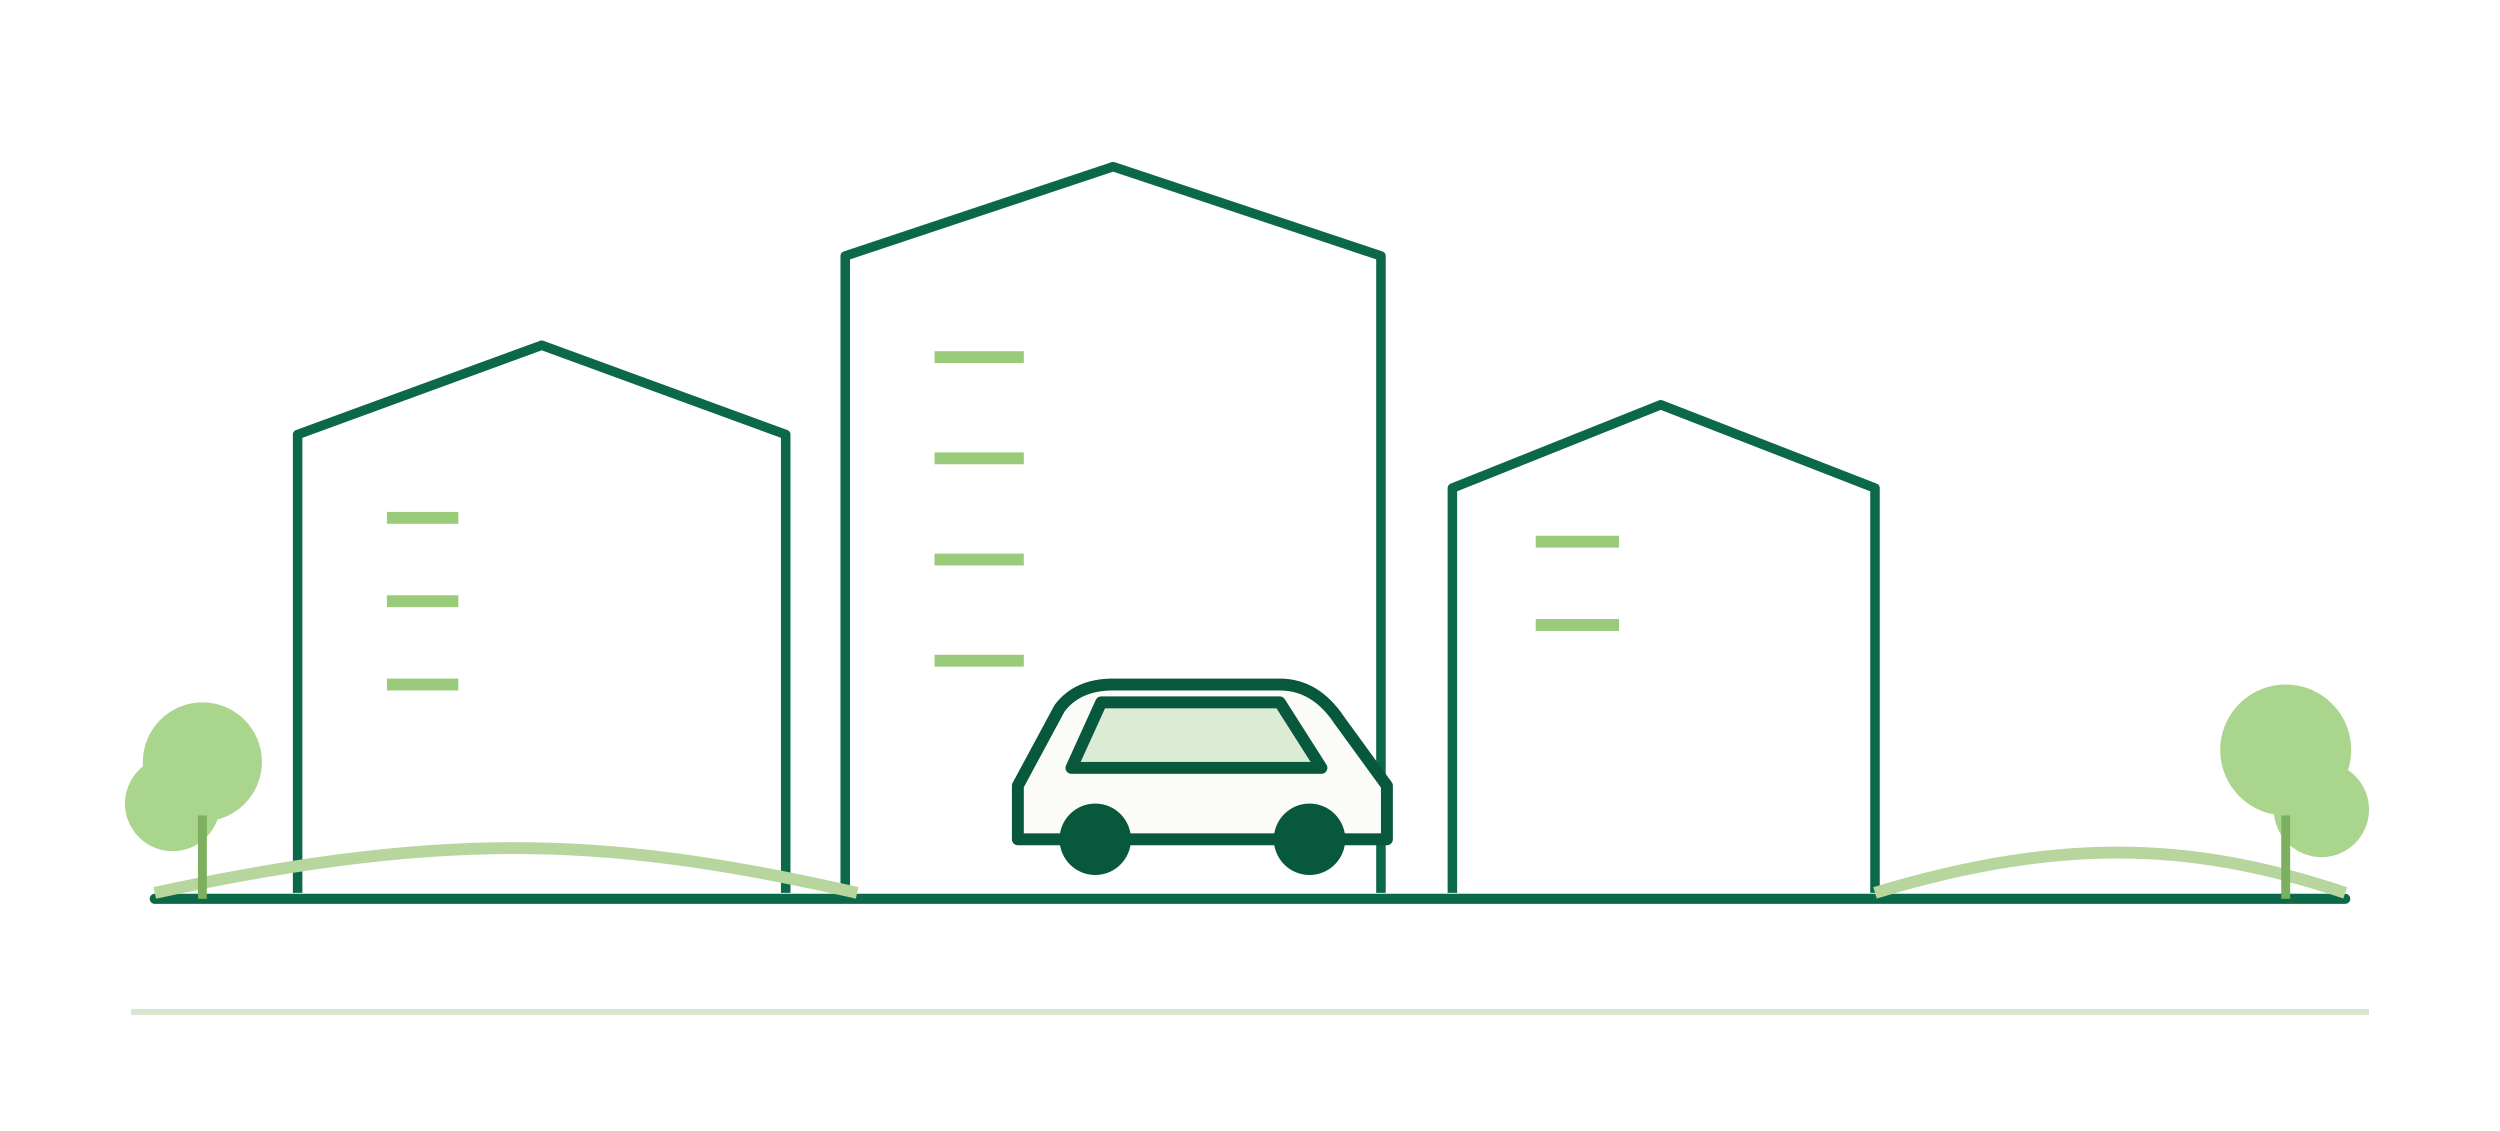
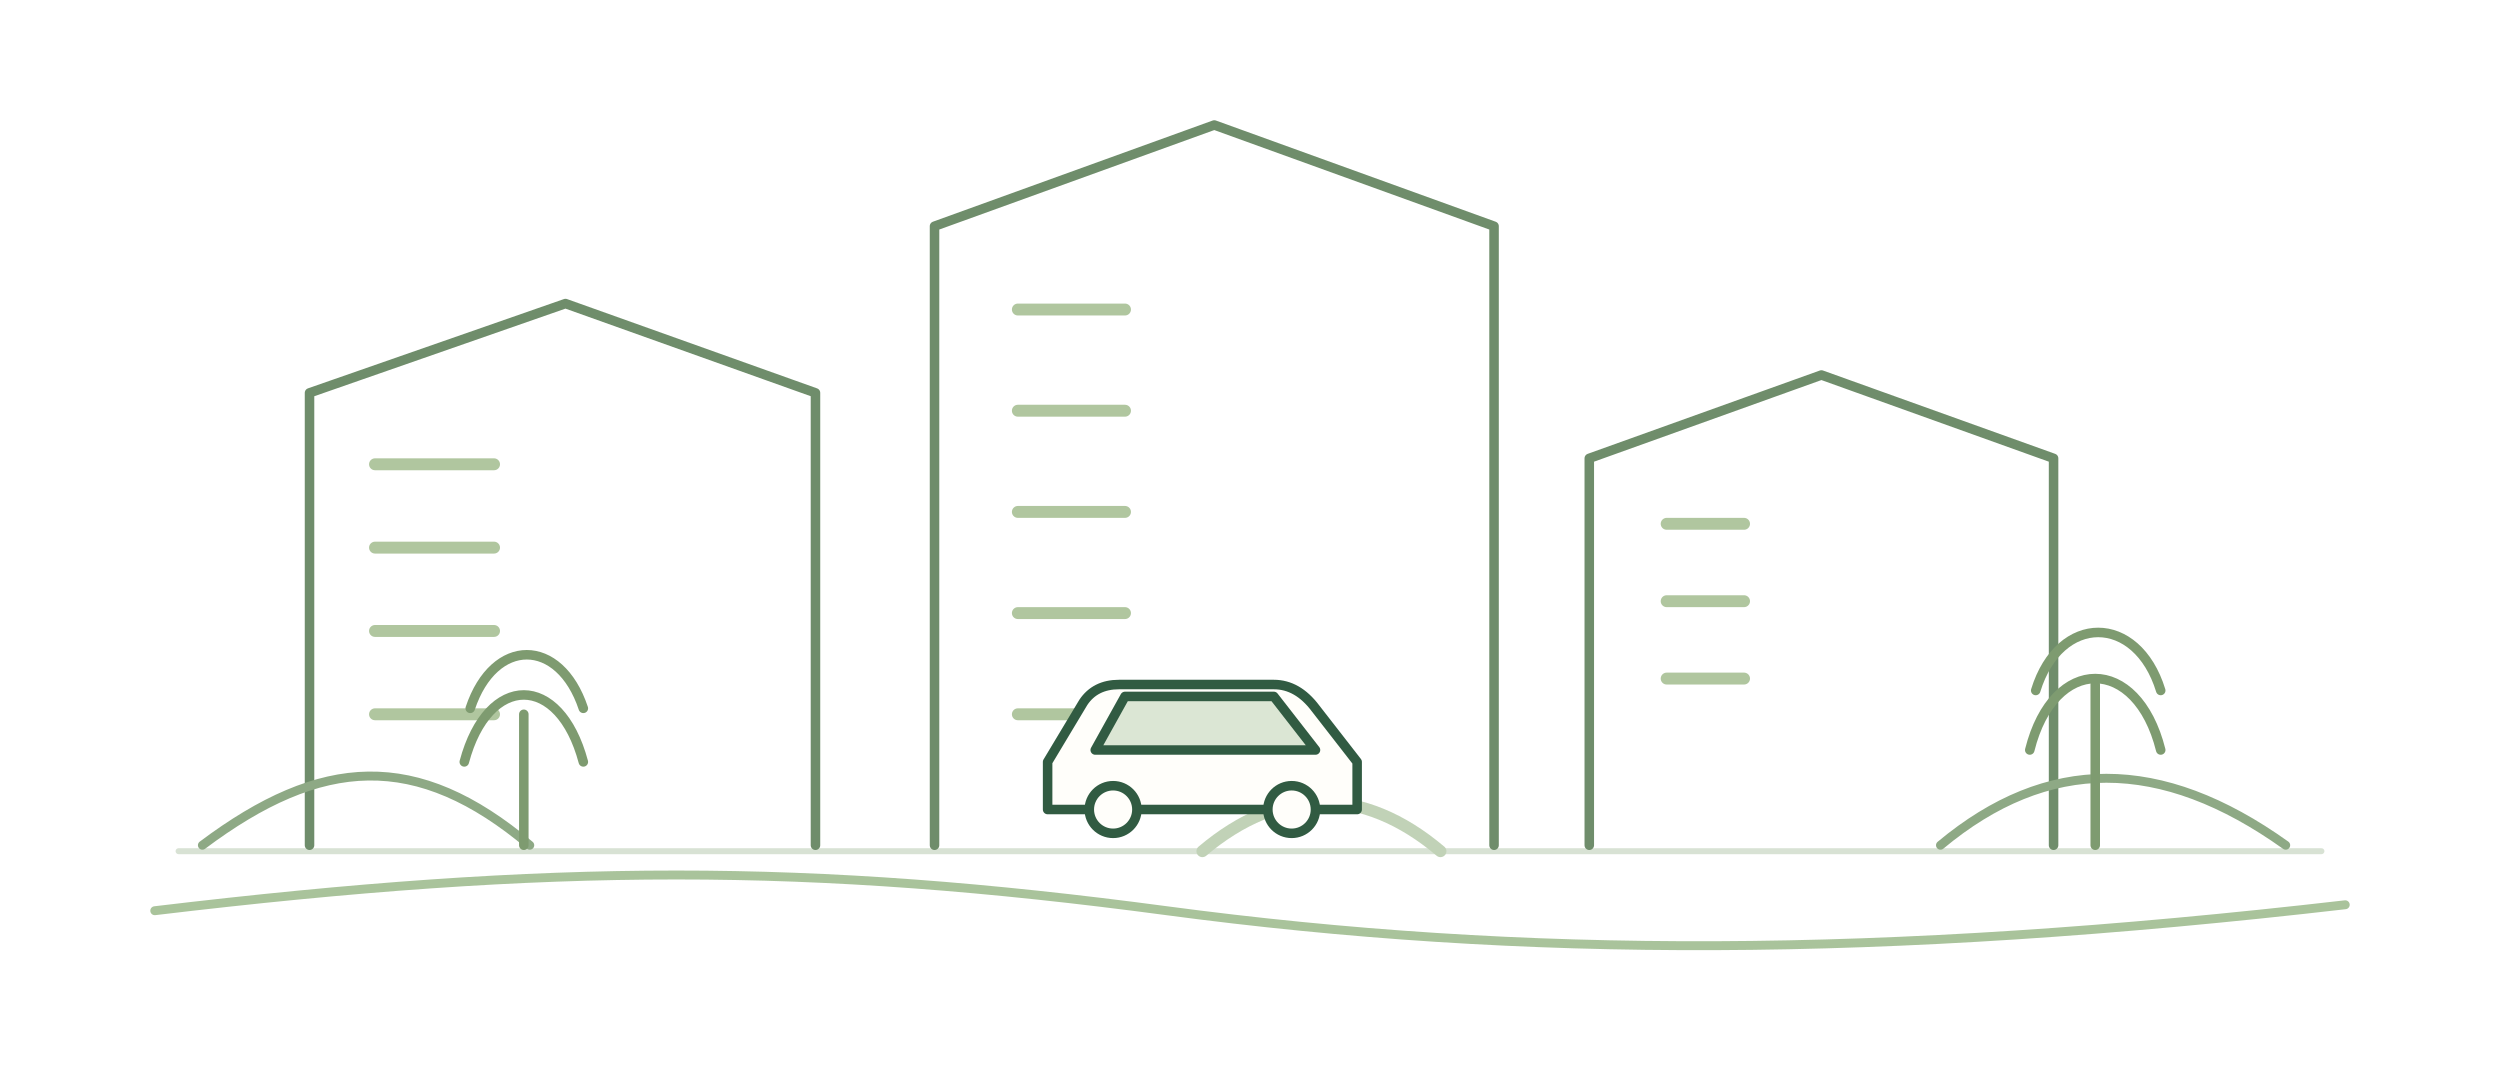
- <svg xmlns="http://www.w3.org/2000/svg" viewBox="0 0 420 190" fill="none">
-   <path d="M26 151 H394" stroke="#0b6848" stroke-width="1.7" stroke-linecap="round" />
-   <path d="M50 150 V73 L91 58 L132 73 V150 M142 150 V43 L187 28 L232 43 V150 M244 150 V82 L279 68 L315 82 V150" stroke="#0b6848" stroke-width="1.6" stroke-linejoin="round" />
-   <path d="M65 87 H77 M65 101 H77 M65 115 H77 M157 60 H172 M157 77 H172 M157 94 H172 M157 111 H172 M258 91 H272 M258 105 H272" stroke="#9acb7a" stroke-width="2" />
-   <path d="M26 150 C77 139 104 141 144 150 M315 150 C348 140 370 142 394 150" stroke="#b6d69e" stroke-width="2" />
-   <g transform="translate(171 111)" stroke="#07583d" stroke-width="2" stroke-linejoin="round">
-     <path d="M0 21 L7 8 Q10 4 16 4 H44 Q50 4 54 10 L62 21 V30 H0Z" fill="#fbfcf8" />
-     <path d="M14 7 L9 18 H51 L44 7Z" fill="#dcebd4" />
-     <circle cx="13" cy="30" r="5" fill="#07583d" />
-     <circle cx="49" cy="30" r="5" fill="#07583d" />
+ <svg xmlns="http://www.w3.org/2000/svg" viewBox="0 0 420 180" fill="none">
+   <g stroke-linecap="round" stroke-linejoin="round">
+     <path d="M30 143h360" stroke="#d8e2d4" />
+     <path d="M52 142V66l43-15 42 15v76M157 142V38l47-17 47 17v104M267 142V77l39-14 39 14v65" stroke="#6f8d6b" stroke-width="1.6" />
+     <path d="M63 78h20m-20 14h20m-20 14h20m-20 14h20M171 52h18m-18 17h18m-18 17h18m-18 17h18m-18 17h18M280 88h13m-13 13h13m-13 13h13" stroke="#b0c69f" stroke-width="2" />
+     <path d="M34 142c20-15 36-16 55 0m237 0c18-15 37-15 58 0" stroke="#8ea985" stroke-width="1.5" />
+     <path d="M26 153c67-8 110-8 170 0 60 8 120 8 198-1" stroke="#a9c39b" stroke-width="1.5" />
+     <path d="M88 142v-22m-10 8c4-15 16-15 20 0m-19-9c4-12 15-12 19 0M352 142v-27m-11 11c4-16 18-16 22 0m-21-10c4-13 17-13 21 0" stroke="#7e9b70" stroke-width="1.6" />
+     <path d="M202 143c13-11 27-11 40 0" stroke="#c1d2b7" stroke-width="2" />
  </g>
-   <path d="M22 170 H398" stroke="#d8e7d0" stroke-width="1" />
-   <g fill="#a9d58c">
-     <circle cx="34" cy="128" r="10" />
-     <circle cx="29" cy="135" r="8" />
-     <circle cx="384" cy="126" r="11" />
-     <circle cx="390" cy="136" r="8" />
-   </g>
-   <g stroke="#7caf5e" stroke-width="1.5">
-     <path d="M34 137 V151 M384 137 V151" />
+   <g transform="translate(176 111)" stroke="#315b42" stroke-width="1.6" stroke-linejoin="round">
+     <path d="M0 17 6 7q2-3 6-3h26q4 0 7 4l7 9v8H0Z" fill="#fffefa" />
+     <path d="m13 6-5 9h37l-7-9Z" fill="#dbe6d4" />
+     <circle cx="11" cy="25" r="4" fill="#fffefa" />
+     <circle cx="41" cy="25" r="4" fill="#fffefa" />
  </g>
</svg>
